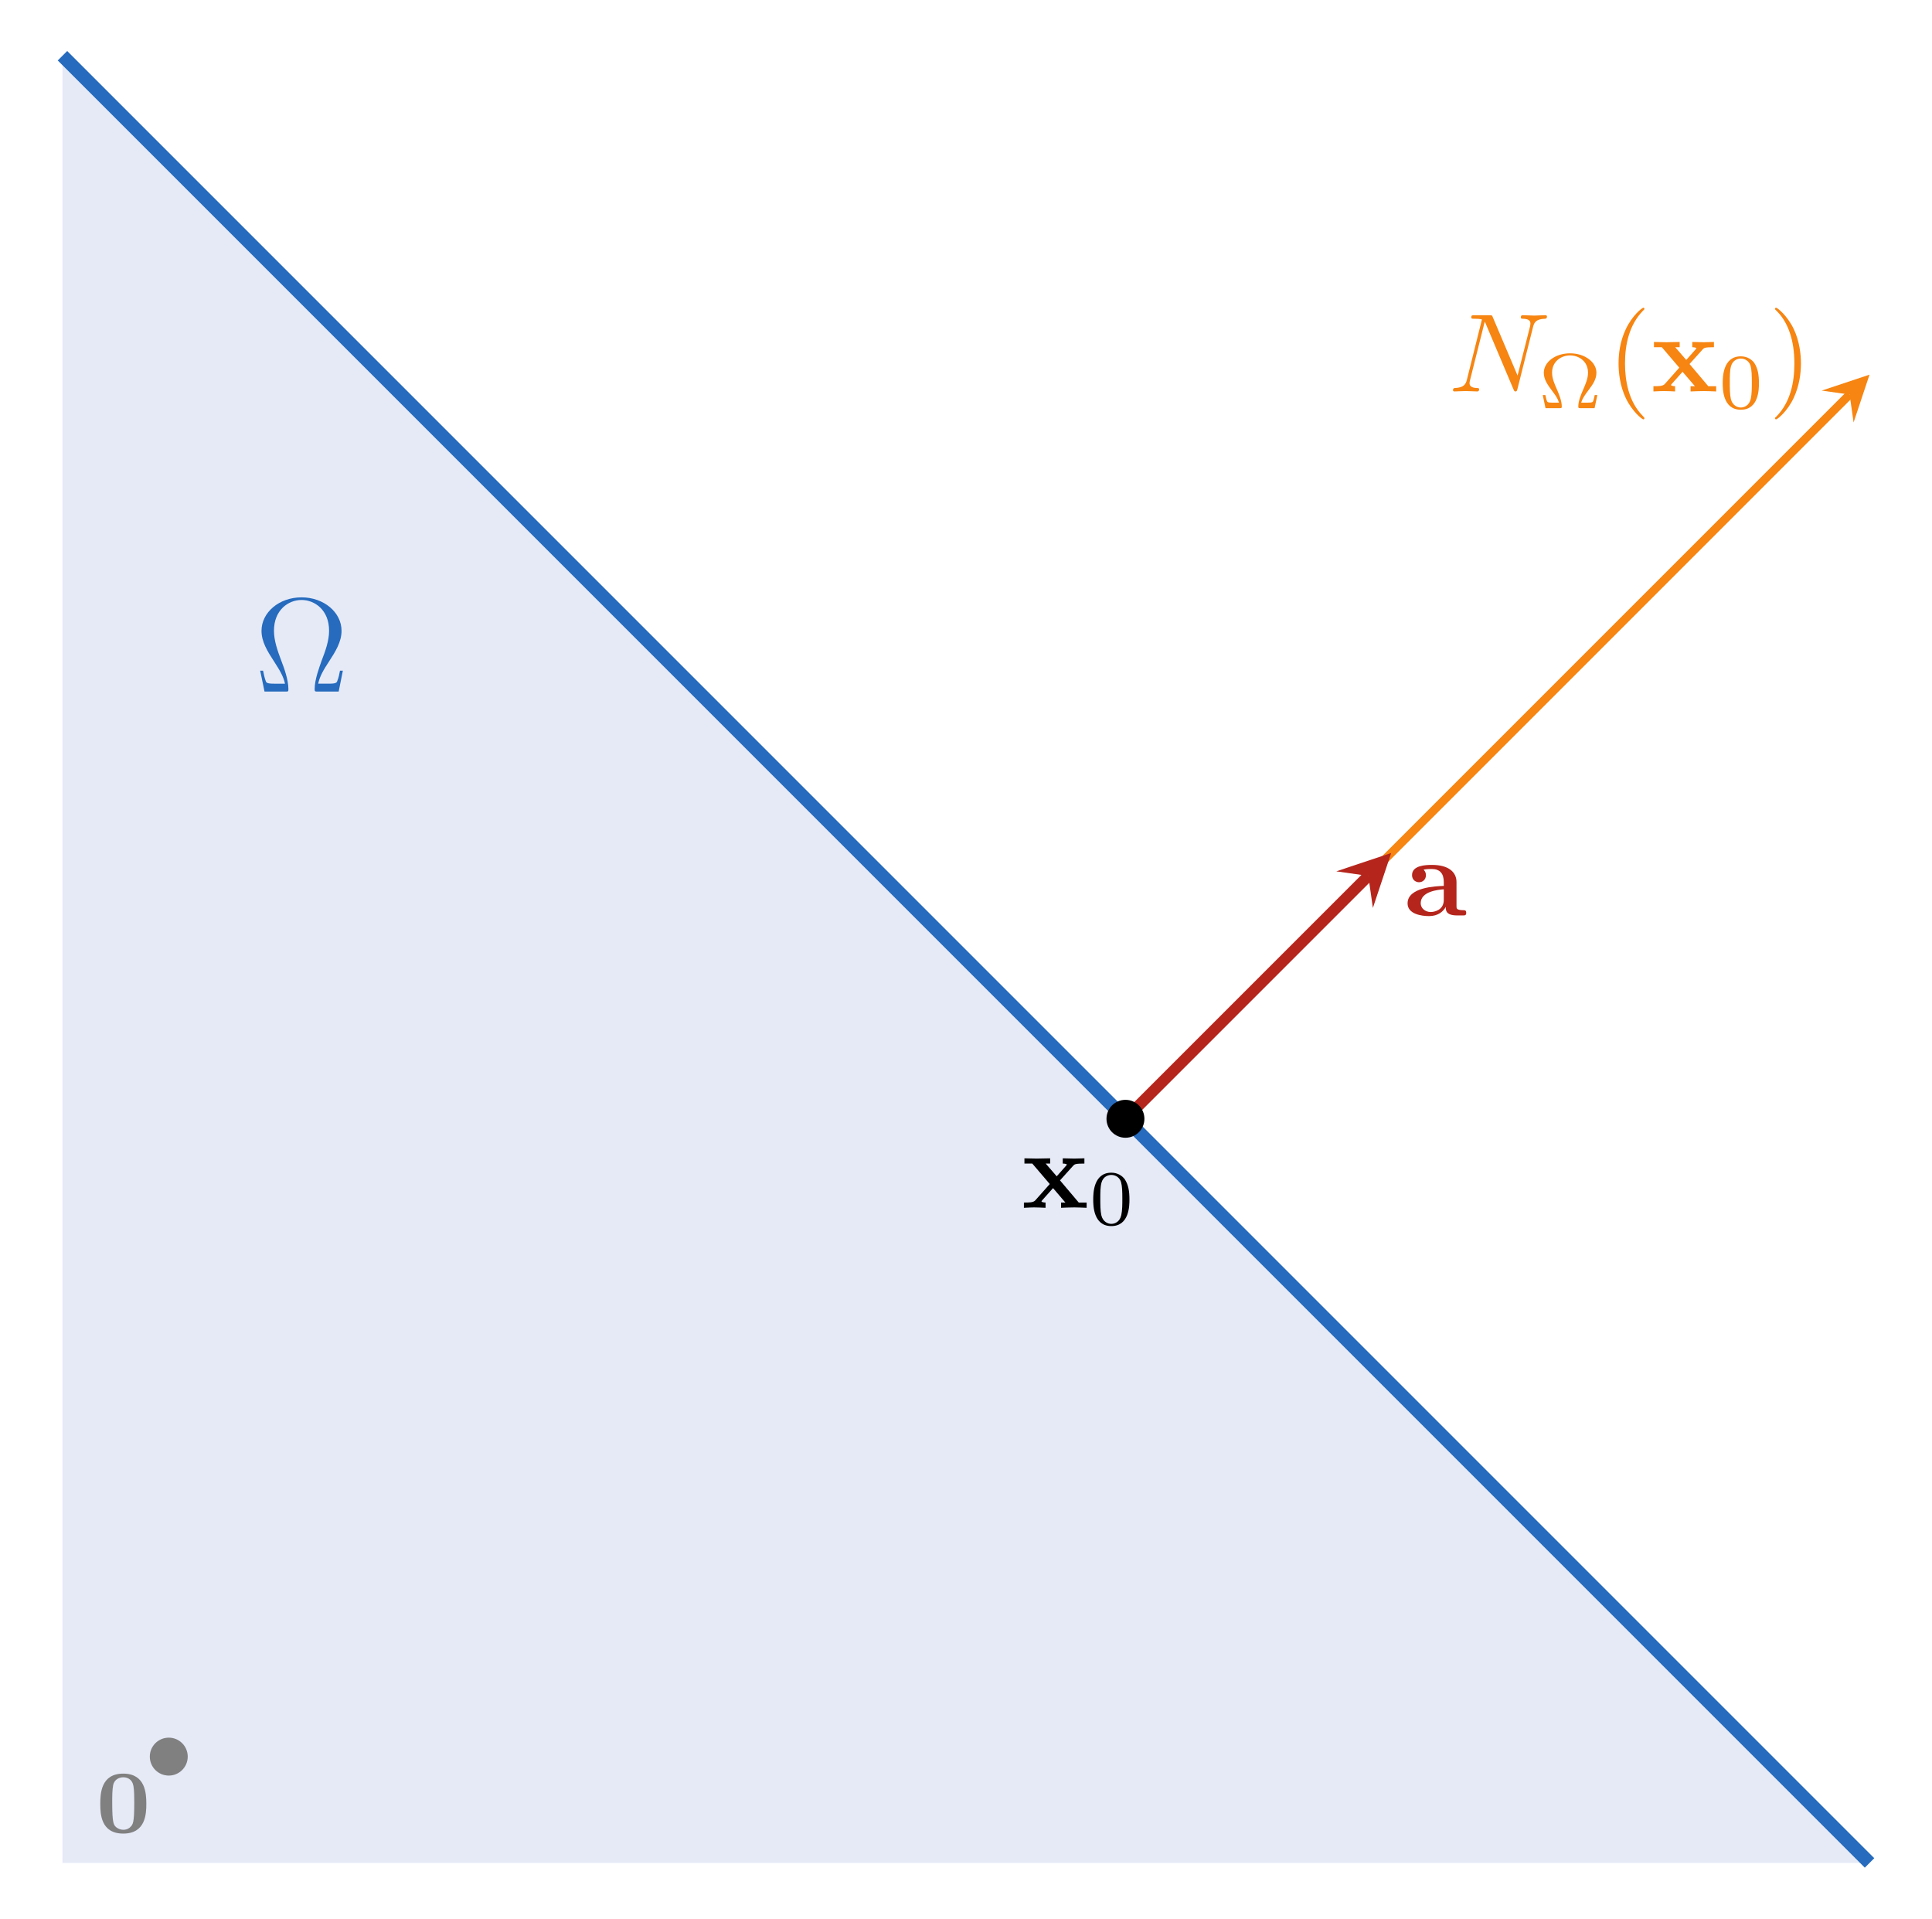
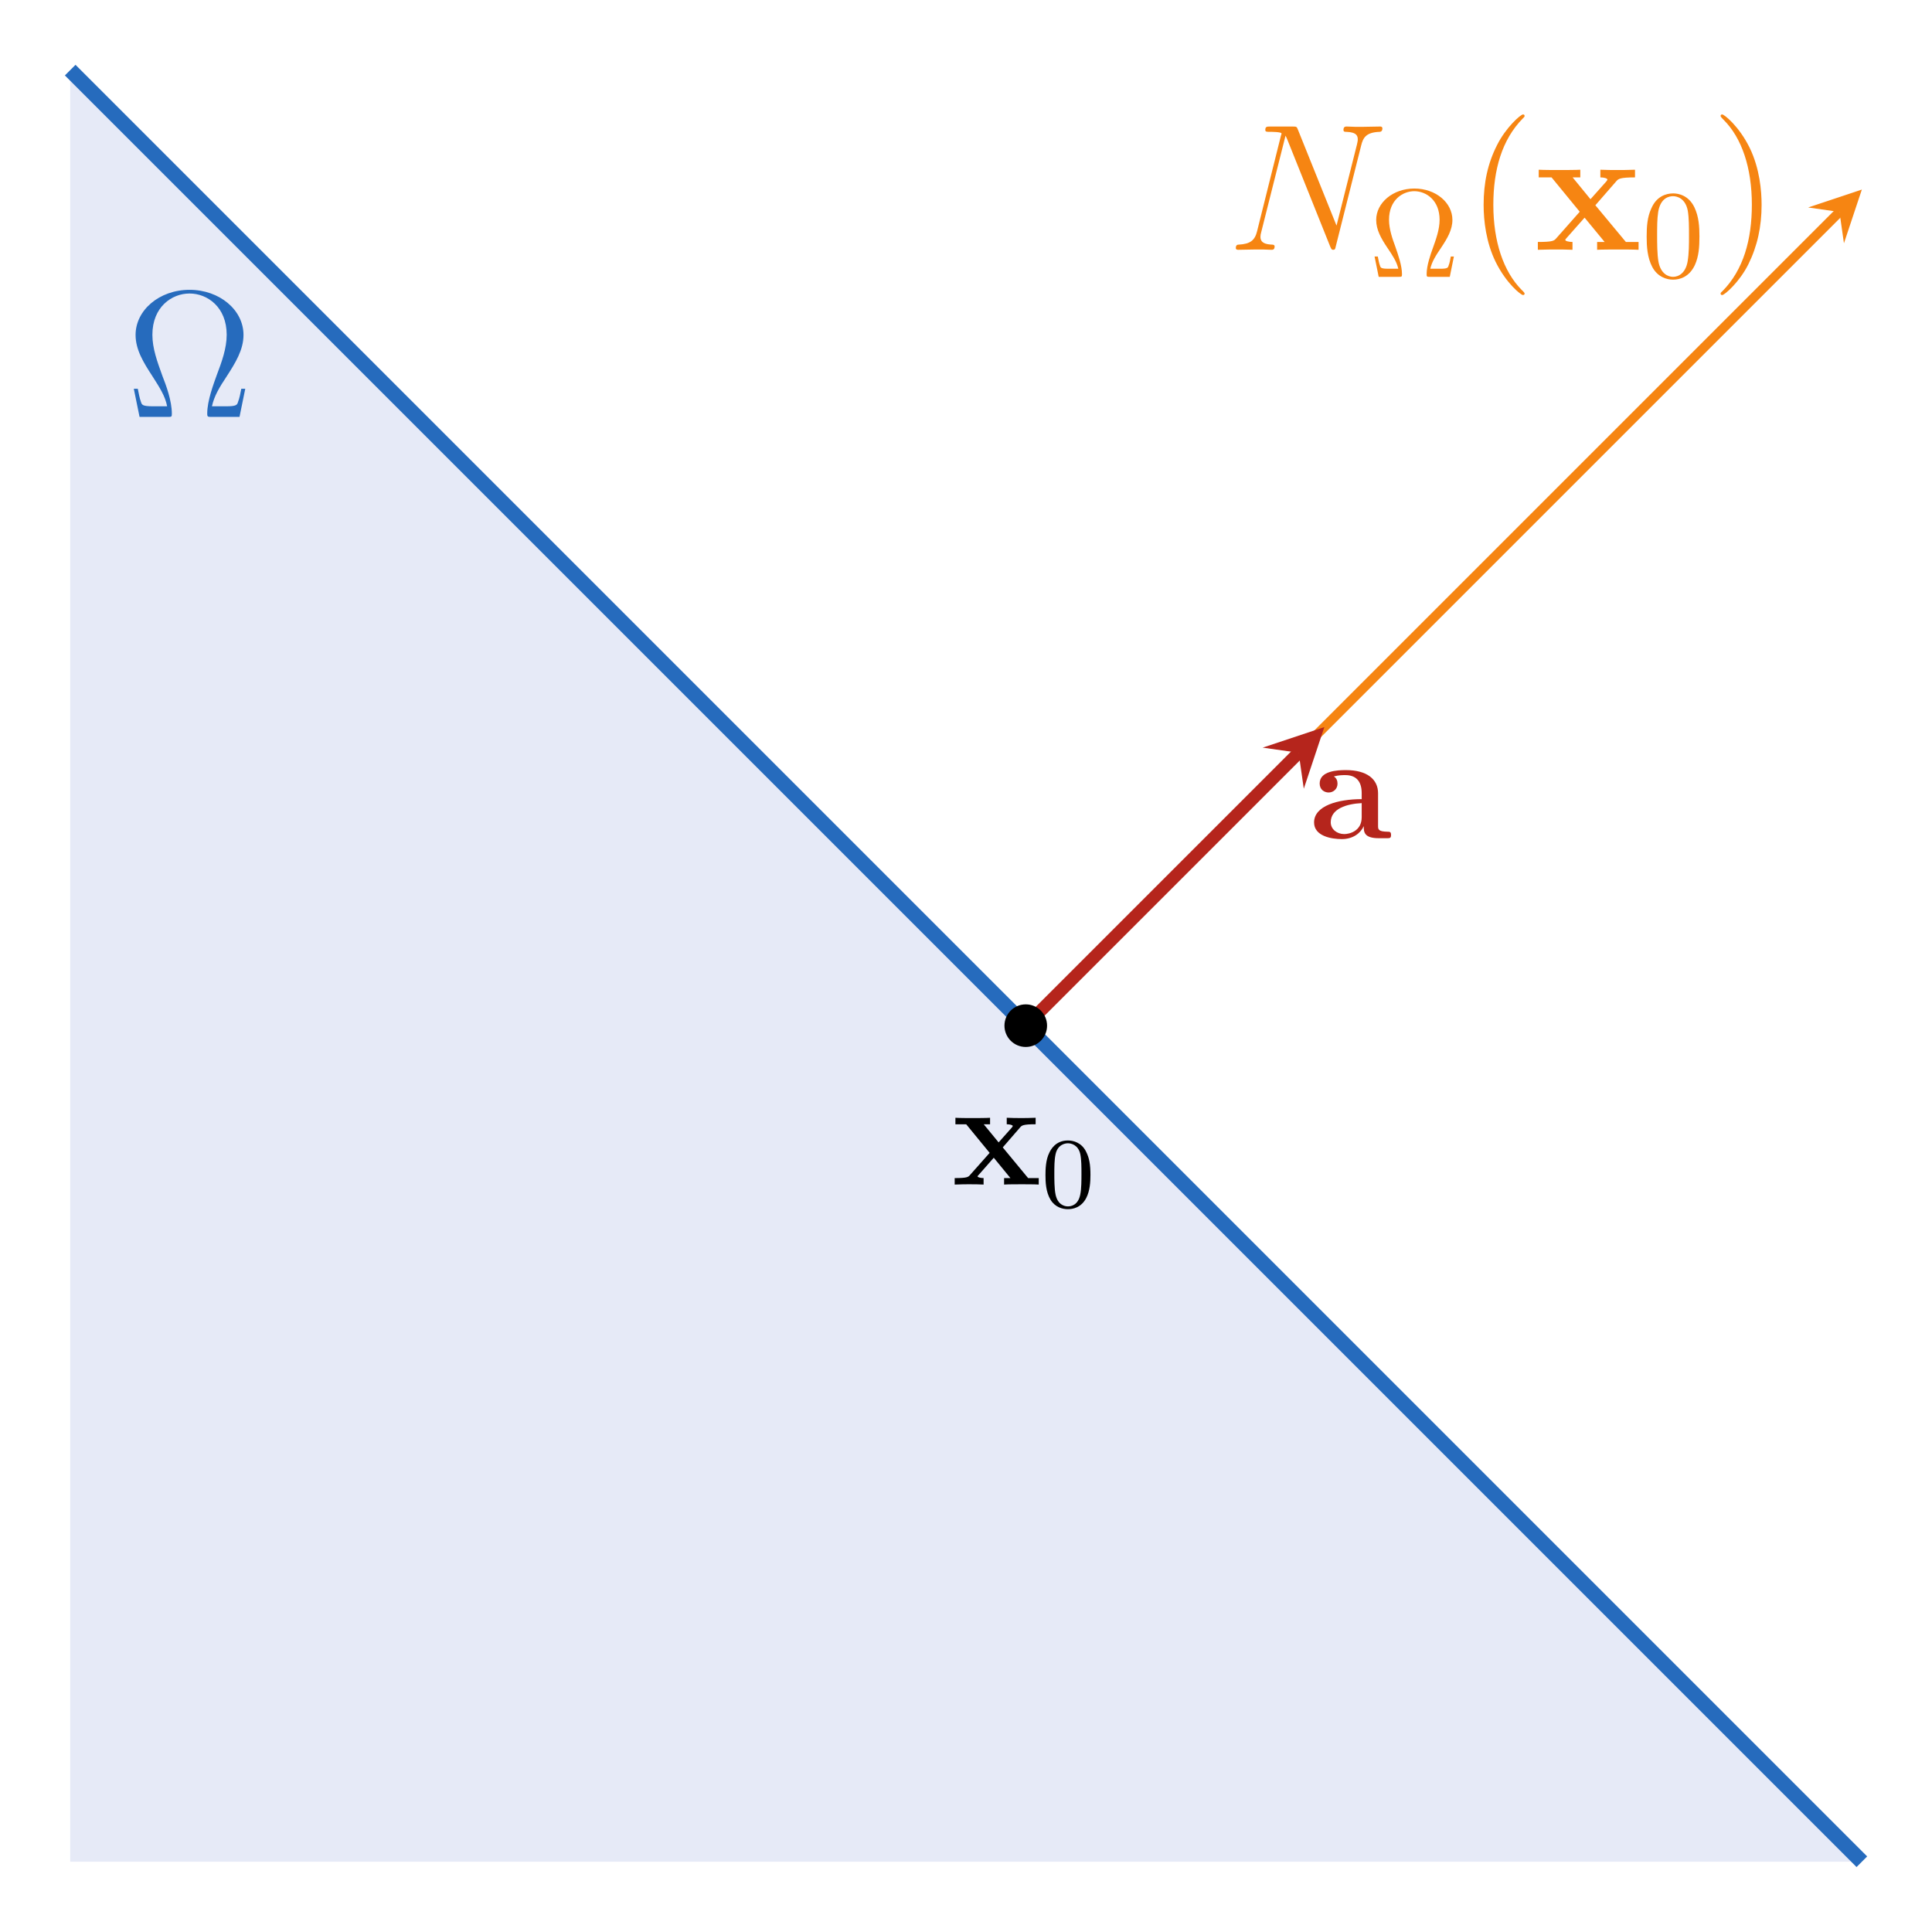
- <svg xmlns="http://www.w3.org/2000/svg" version="1.1" id="svg1" width="230.067" height="228.467" viewBox="0 0 230.067 228.467">
+ <svg xmlns="http://www.w3.org/2000/svg" version="1.1" id="svg1" width="204.747" height="203.947" viewBox="0 0 204.747 203.947">
  <defs id="defs1">
    <clipPath clipPathUnits="userSpaceOnUse" id="clipPath14">
-       <path d="M -140.242,131.413 H 54.026 V -29.979 H -140.242 Z" id="path14" />
+       <path d="M -117.922,128.125 H 76.344 V -33.267 H -117.922 Z" id="path14" />
    </clipPath>
    <clipPath clipPathUnits="userSpaceOnUse" id="clipPath17">
-       <path d="M -102.085,58.508 H 92.183 V -102.884 h -194.268 z" id="path17" />
+       <path d="M -96.023,53.825 H 98.243 V -107.567 H -96.023 Z" id="path17" />
    </clipPath>
  </defs>
  <g id="g1">
-     <path id="path1" d="M 0,161.392 C 0,161.392 161.392,0 161.392,0 161.392,0 0,0 0,0 Z" style="fill:#e6eaf7;fill-opacity:1;fill-rule:nonzero;stroke:none" transform="matrix(1.333333,0,0,-1.333333,7.438667,221.8253)" />
-     <path id="path2" d="M 0,161.392 161.392,0" style="fill:none;stroke:#266bbd;stroke-width:1.196;stroke-linecap:butt;stroke-linejoin:miter;stroke-miterlimit:10;stroke-dasharray:none;stroke-opacity:1" transform="matrix(1.333333,0,0,-1.333333,7.438667,221.8253)" />
-     <path id="path3" d="m 94.936,66.455 64.677,64.677" style="fill:none;stroke:#f68512;stroke-width:0.747;stroke-linecap:butt;stroke-linejoin:miter;stroke-miterlimit:10;stroke-dasharray:none;stroke-opacity:1" transform="matrix(1.333333,0,0,-1.333333,7.438667,221.8253)" />
-     <path id="path4" d="M 2.516,0 -1.509,2.012 0,0 -1.509,-2.012" style="fill:#f68512;fill-opacity:1;fill-rule:nonzero;stroke:none" transform="matrix(0.9428,-0.9428,-0.9428,-0.9428,220.256,46.98248)" />
-     <path id="path5" d="m 94.936,66.455 21.691,21.691" style="fill:none;stroke:#b5251c;stroke-width:0.996;stroke-linecap:butt;stroke-linejoin:miter;stroke-miterlimit:10;stroke-dasharray:none;stroke-opacity:1" transform="matrix(1.333333,0,0,-1.333333,7.438667,221.8253)" />
-     <path id="path6" d="M 2.889,0 -1.734,2.311 0,0 -1.734,-2.311" style="fill:#b5251c;fill-opacity:1;fill-rule:nonzero;stroke:none" transform="matrix(0.9428,-0.9428,-0.9428,-0.9428,162.9419,104.2966)" />
-     <path id="path7" d="M 7.909,-1.864 H 7.651 c -0.059,0.305 -0.117,0.621 -0.223,0.867 -0.059,0.199 -0.094,0.293 -0.785,0.293 h -0.938 C 5.847,-1.371 6.186,-1.946 6.679,-2.696 c 0.562,-0.867 1.113,-1.734 1.113,-2.73 0,-1.652 -1.582,-2.988 -3.574,-2.988 -2.004,0 -3.574,1.348 -3.574,2.988 0,0.984 0.539,1.84 1.102,2.707 0.504,0.785 0.855,1.348 0.996,2.016 H 1.792 c -0.691,0 -0.727,-0.094 -0.785,-0.281 C 0.913,-1.231 0.843,-1.582 0.784,-1.864 H 0.526 L 0.913,-2.578125e-4 h 1.852 c 0.258,0 0.281,0 0.281,-0.211 0,-0.855 -0.387,-1.898 -0.621,-2.508 -0.352,-0.938 -0.668,-1.816 -0.668,-2.719 0,-1.84 1.277,-2.742 2.461,-2.742 1.184,0 2.461,0.902 2.461,2.742 0,0.902 -0.328,1.805 -0.668,2.684 -0.199,0.574 -0.621,1.676 -0.621,2.531 0,0.223 0.035,0.223 0.305,0.223 h 1.84 z m 0,0" style="fill:#266bbd;fill-opacity:1;fill-rule:nonzero;stroke:none" aria-label="Ω" transform="matrix(1.333333,0,0,1.333333,30.28267,82.348)" />
-     <g id="g7" aria-label="N&#10;Ω&#10;(x&#10;0&#10;)" transform="matrix(1.333333,0,0,1.333333,172.5107,46.608)" clip-path="url(#clipPath14)">
-       <path id="path8" d="m 7.536,-5.753 c 0.094,-0.398 0.27,-0.715 1.066,-0.738 0.059,0 0.176,-0.012 0.176,-0.199 0,-0.012 0,-0.117 -0.129,-0.117 -0.328,0 -0.68,0.035 -1.008,0.035 -0.34,0 -0.691,-0.035 -1.02,-0.035 -0.059,0 -0.176,0 -0.176,0.199 0,0.117 0.094,0.117 0.176,0.117 0.574,0.012 0.68,0.211 0.68,0.434 0,0.035 -0.023,0.176 -0.023,0.211 l -1.125,4.43 -2.203,-5.191 c -0.07,-0.188 -0.082,-0.199 -0.316,-0.199 h -1.336 c -0.199,0 -0.281,0 -0.281,0.199 0,0.117 0.082,0.117 0.281,0.117 0.047,0 0.668,0 0.668,0.082 l -1.336,5.355 c -0.094,0.398 -0.27,0.715 -1.066,0.75 -0.059,0 -0.176,0 -0.176,0.199 0,0.07 0.047,0.105 0.129,0.105 0.316,0 0.668,-0.035 0.996,-0.035 0.34,0 0.703,0.035 1.031,0.035 0.047,0 0.176,0 0.176,-0.199 0,-0.105 -0.094,-0.105 -0.199,-0.105 -0.574,-0.023 -0.656,-0.246 -0.656,-0.445 0,-0.07 0.012,-0.117 0.035,-0.223 L 3.223,-6.233 c 0.035,0.059 0.035,0.082 0.082,0.176 l 2.484,5.871 c 0.07,0.164 0.094,0.188 0.188,0.188 0.105,0 0.105,-0.035 0.164,-0.211 z m 0,0" style="fill:#f68512;fill-opacity:1;fill-rule:nonzero;stroke:none" />
-       <path id="path9" d="m 13.278,0.323 h -0.234 c 0,0.023 -0.07,0.352 -0.129,0.504 -0.035,0.117 -0.059,0.176 -0.492,0.176 h -0.586 c 0.117,-0.398 0.316,-0.668 0.703,-1.184 0.352,-0.469 0.656,-0.926 0.656,-1.488 0,-0.938 -1.02,-1.734 -2.355,-1.734 -1.336,0 -2.344,0.797 -2.344,1.734 0,0.609 0.328,1.066 0.82,1.723 0.199,0.258 0.422,0.574 0.539,0.949 H 9.259 c -0.422,0 -0.445,-0.059 -0.48,-0.141 C 8.72,0.733 8.638,0.335 8.638,0.323 H 8.403 L 8.649,1.495 h 1.254 c 0.152,0 0.199,0 0.199,-0.152 0,-0.504 -0.258,-1.102 -0.398,-1.441 -0.27,-0.609 -0.469,-1.066 -0.469,-1.582 0,-0.984 0.797,-1.535 1.605,-1.535 0.82,0 1.605,0.551 1.605,1.535 0,0.527 -0.211,1.008 -0.445,1.547 -0.152,0.352 -0.422,0.961 -0.422,1.465 0,0.164 0.047,0.164 0.199,0.164 h 1.254 z m 0,0" style="fill:#f68512;fill-opacity:1;fill-rule:nonzero;stroke:none" />
-       <path id="path10" d="m 17.482,2.392 c 0,-0.035 0,-0.047 -0.164,-0.223 -1.242,-1.254 -1.57,-3.129 -1.57,-4.664 0,-1.723 0.387,-3.457 1.605,-4.711 0.129,-0.117 0.129,-0.129 0.129,-0.164 0,-0.07 -0.035,-0.105 -0.094,-0.105 -0.105,0 -0.996,0.68 -1.582,1.945 -0.516,1.102 -0.633,2.203 -0.633,3.035 0,0.785 0.117,1.992 0.656,3.117 0.598,1.219 1.453,1.875 1.559,1.875 0.059,0 0.094,-0.035 0.094,-0.105 z m 0,0" style="fill:#f68512;fill-opacity:1;fill-rule:nonzero;stroke:none" />
-       <path id="path11" d="m 21.511,-2.448 1.172,-1.301 c 0.129,-0.141 0.188,-0.199 1.008,-0.199 v -0.469 c -0.34,0.012 -0.867,0.023 -0.914,0.023 -0.246,0 -0.75,-0.023 -1.02,-0.023 v 0.469 c 0.129,0 0.258,0.012 0.375,0.082 -0.047,0.059 -0.047,0.082 -0.082,0.117 l -0.832,0.938 -0.984,-1.137 h 0.398 v -0.469 c -0.258,0 -0.879,0.023 -1.207,0.023 -0.316,0 -0.762,-0.023 -1.09,-0.023 v 0.469 h 0.703 l 1.559,1.828 -1.301,1.465 c -0.176,0.188 -0.527,0.188 -1.008,0.188 v 0.469 c 0.34,-0.023 0.867,-0.035 0.914,-0.035 0.246,0 0.82,0.023 1.02,0.035 v -0.469 c -0.176,0 -0.363,-0.047 -0.363,-0.105 0,-0.012 0,-0.023 0.07,-0.105 l 0.961,-1.078 1.102,1.289 h -0.387 v 0.469 c 0.258,-0.012 0.867,-0.035 1.195,-0.035 0.316,0 0.762,0.023 1.09,0.035 v -0.469 h -0.703 z m 0,0" style="fill:#f68512;fill-opacity:1;fill-rule:nonzero;stroke:none" />
-       <path id="path12" d="m 27.71,-0.731 c 0,-0.762 -0.094,-1.312 -0.41,-1.805 -0.223,-0.316 -0.645,-0.598 -1.207,-0.598 -1.617,0 -1.617,1.898 -1.617,2.402 0,0.504 0,2.367 1.617,2.367 1.617,0 1.617,-1.863 1.617,-2.367 z M 26.093,1.437 c -0.316,0 -0.75,-0.188 -0.891,-0.762 -0.094,-0.41 -0.094,-0.984 -0.094,-1.5 0,-0.504 0,-1.031 0.105,-1.418 0.152,-0.551 0.598,-0.691 0.879,-0.691 0.375,0 0.738,0.223 0.867,0.633 0.105,0.375 0.117,0.879 0.117,1.477 0,0.516 0,1.043 -0.094,1.477 C 26.843,1.284 26.374,1.437 26.093,1.437 Z m 0,0" style="fill:#f68512;fill-opacity:1;fill-rule:nonzero;stroke:none" />
-       <path id="path13" d="m 31.463,-2.495 c 0,-0.773 -0.117,-1.98 -0.656,-3.105 -0.598,-1.219 -1.465,-1.875 -1.559,-1.875 -0.059,0 -0.105,0.047 -0.105,0.105 0,0.035 0,0.047 0.199,0.234 0.973,0.984 1.535,2.566 1.535,4.641 0,1.711 -0.363,3.457 -1.594,4.723 -0.141,0.117 -0.141,0.129 -0.141,0.164 0,0.059 0.047,0.105 0.105,0.105 0.094,0 0.996,-0.68 1.582,-1.945 0.504,-1.102 0.633,-2.203 0.633,-3.047 z m 0,0" style="fill:#f68512;fill-opacity:1;fill-rule:nonzero;stroke:none" />
+     <path id="path1" d="M 0,142.405 C 0,142.405 142.405,0 142.405,0 142.405,0 0,0 0,0 Z" style="fill:#e6eaf7;fill-opacity:1;fill-rule:nonzero;stroke:none" transform="matrix(1.333333,0,0,-1.333333,7.44,197.3053)" />
+     <path id="path2" d="M 0,142.405 142.405,0" style="fill:none;stroke:#266bbd;stroke-width:1.196;stroke-linecap:butt;stroke-linejoin:miter;stroke-miterlimit:10;stroke-dasharray:none;stroke-opacity:1" transform="matrix(1.333333,0,0,-1.333333,7.44,197.3053)" />
+     <path id="path3" d="m 75.949,66.455 64.677,64.677" style="fill:none;stroke:#f68512;stroke-width:0.747;stroke-linecap:butt;stroke-linejoin:miter;stroke-miterlimit:10;stroke-dasharray:none;stroke-opacity:1" transform="matrix(1.333333,0,0,-1.333333,7.44,197.3053)" />
+     <path id="path4" d="M 2.516,0 -1.509,2.012 0,0 -1.509,-2.012" style="fill:#f68512;fill-opacity:1;fill-rule:nonzero;stroke:none" transform="matrix(0.9428,-0.9428,-0.9428,-0.9428,194.941,22.46248)" />
+     <path id="path5" d="m 75.949,66.455 21.691,21.691" style="fill:none;stroke:#b5251c;stroke-width:0.996;stroke-linecap:butt;stroke-linejoin:miter;stroke-miterlimit:10;stroke-dasharray:none;stroke-opacity:1" transform="matrix(1.333333,0,0,-1.333333,7.44,197.3053)" />
+     <path id="path6" d="M 2.889,0 -1.734,2.311 0,0 -1.734,-2.311" style="fill:#b5251c;fill-opacity:1;fill-rule:nonzero;stroke:none" transform="matrix(0.9428,-0.9428,-0.9428,-0.9428,137.6269,79.7766)" />
+     <path id="path7" d="M 9.493,-2.239 H 9.177 c -0.07,0.375 -0.141,0.75 -0.258,1.043 -0.07,0.234 -0.105,0.352 -0.938,0.352 H 6.845 c 0.176,-0.809 0.586,-1.5 1.172,-2.379 0.68,-1.055 1.336,-2.098 1.336,-3.293 0,-1.98 -1.898,-3.586 -4.289,-3.586 -2.414,0 -4.289,1.629 -4.289,3.586 0,1.184 0.645,2.215 1.324,3.258 0.598,0.938 1.031,1.605 1.184,2.414 h -1.125 c -0.832,0 -0.879,-0.117 -0.949,-0.328 -0.117,-0.305 -0.188,-0.727 -0.258,-1.066 H 0.634 L 1.091,-3.046875e-4 h 2.227 c 0.316,0 0.34,0 0.34,-0.258 0,-1.02 -0.457,-2.262 -0.75,-3 -0.41,-1.137 -0.797,-2.18 -0.797,-3.27 0,-2.203 1.535,-3.281 2.953,-3.281 1.418,0 2.953,1.078 2.953,3.281 0,1.09 -0.398,2.168 -0.797,3.223 -0.246,0.691 -0.75,2.016 -0.75,3.035 0,0.27 0.047,0.27 0.363,0.27 h 2.203 z m 0,0" style="fill:#266bbd;fill-opacity:1;fill-rule:nonzero;stroke:none" aria-label="Ω" transform="matrix(1.333333,0,0,1.333333,13.33467,44.184)" />
+     <g id="g7" aria-label="N&#10;Ω&#10;(x&#10;0&#10;)" transform="matrix(1.333333,0,0,1.333333,130.0947,26.472)" clip-path="url(#clipPath14)">
+       <path id="path8" d="m 10.617,-8.285 c 0.152,-0.621 0.387,-1.055 1.477,-1.09 0.047,0 0.211,-0.023 0.211,-0.27 0,-0.152 -0.129,-0.152 -0.188,-0.152 -0.281,0 -1.02,0.023 -1.301,0.023 h -0.691 c -0.199,0 -0.457,-0.023 -0.656,-0.023 -0.094,0 -0.258,0 -0.258,0.27 0,0.152 0.117,0.152 0.211,0.152 0.867,0.023 0.926,0.352 0.926,0.609 0,0.129 -0.023,0.176 -0.059,0.375 l -1.629,6.469 -3.07,-7.629 c -0.094,-0.234 -0.105,-0.246 -0.422,-0.246 H 3.409 c -0.281,0 -0.41,0 -0.41,0.27 0,0.152 0.094,0.152 0.375,0.152 0.07,0 0.914,0 0.914,0.129 0,0.023 -0.023,0.141 -0.047,0.176 l -1.898,7.605 c -0.176,0.703 -0.527,1.008 -1.465,1.055 -0.07,0 -0.223,0.012 -0.223,0.27 0,0.141 0.152,0.141 0.188,0.141 0.293,0 1.02,-0.023 1.312,-0.023 H 2.835 c 0.199,0 0.445,0.023 0.645,0.023 0.105,0 0.258,0 0.258,-0.27 0,-0.129 -0.141,-0.141 -0.199,-0.141 -0.469,-0.023 -0.926,-0.105 -0.926,-0.621 0,-0.117 0.023,-0.246 0.059,-0.363 l 1.934,-7.676 c 0.082,0.152 0.082,0.176 0.141,0.305 l 3.41,8.508 c 0.082,0.176 0.105,0.258 0.234,0.258 0.141,0 0.164,-0.047 0.211,-0.281 z m 0,0" style="fill:#f68512;fill-opacity:1;fill-rule:nonzero;stroke:none" />
+       <path id="path9" d="M 17.988,0.534 H 17.741 c -0.047,0.258 -0.082,0.492 -0.176,0.727 -0.047,0.164 -0.082,0.246 -0.656,0.246 H 16.113 C 16.241,0.944 16.546,0.463 16.991,-0.193 c 0.469,-0.703 0.879,-1.395 0.879,-2.18 0,-1.383 -1.336,-2.496 -3.023,-2.496 -1.711,0 -3.035,1.137 -3.035,2.496 0,0.785 0.398,1.477 0.867,2.18 0.445,0.656 0.762,1.137 0.891,1.699 H 12.773 c -0.574,0 -0.609,-0.082 -0.656,-0.234 C 12.034,1.049 11.988,0.792 11.941,0.534 h -0.258 l 0.328,1.617 h 1.594 c 0.223,0 0.258,0 0.258,-0.211 0,-0.691 -0.316,-1.57 -0.539,-2.215 -0.211,-0.574 -0.492,-1.359 -0.492,-2.109 0,-1.594 1.102,-2.273 2.004,-2.273 0.961,0 2.016,0.727 2.016,2.273 0,0.75 -0.27,1.512 -0.562,2.32 -0.152,0.422 -0.469,1.313 -0.469,2.004 0,0.211 0.035,0.211 0.258,0.211 h 1.582 z m 0,0" style="fill:#f68512;fill-opacity:1;fill-rule:nonzero;stroke:none" />
+       <path id="path10" d="m 23.607,3.481 c 0,-0.035 0,-0.07 -0.246,-0.305 -1.43,-1.453 -2.238,-3.82 -2.238,-6.75 0,-2.777 0.68,-5.18 2.344,-6.867 0.141,-0.129 0.141,-0.164 0.141,-0.199 0,-0.094 -0.07,-0.117 -0.129,-0.117 -0.188,0 -1.359,1.031 -2.062,2.437 -0.738,1.453 -1.066,2.988 -1.066,4.746 0,1.277 0.199,2.988 0.949,4.523 0.844,1.723 2.016,2.648 2.18,2.648 0.059,0 0.129,-0.023 0.129,-0.117 z m 0,0" style="fill:#f68512;fill-opacity:1;fill-rule:nonzero;stroke:none" />
+       <path id="path11" d="m 29.232,-3.539 1.664,-1.91 c 0.164,-0.188 0.293,-0.305 1.488,-0.305 v -0.609 c -0.809,0.023 -0.832,0.023 -1.324,0.023 -0.422,0 -1.031,0 -1.43,-0.023 v 0.609 c 0.27,0 0.562,0.07 0.562,0.176 0,0.023 -0.07,0.129 -0.094,0.152 l -1.254,1.406 -1.418,-1.734 h 0.609 v -0.609 c -0.328,0.023 -1.312,0.023 -1.699,0.023 -0.422,0 -1.207,0 -1.605,-0.023 v 0.609 h 1.02 l 2.238,2.73 -1.863,2.109 c -0.176,0.199 -0.27,0.293 -1.465,0.293 V 4.921875e-4 C 25.517,-0.023 25.552,-0.023 25.997,-0.023 c 0.41,0 1.02,0 1.418,0.023 V -0.621 c -0.27,0 -0.574,-0.07 -0.574,-0.164 0,-0.023 0,-0.035 0.105,-0.152 l 1.43,-1.617 1.594,1.934 H 29.372 V 4.921875e-4 C 29.712,-0.023 30.673,-0.023 31.072,-0.023 c 0.434,0 1.195,0 1.594,0.023 V -0.621 h -1.008 z m 0,0" style="fill:#f68512;fill-opacity:1;fill-rule:nonzero;stroke:none" />
+       <path id="path12" d="m 37.505,-1.037 c 0,-0.797 -0.047,-1.594 -0.398,-2.332 -0.457,-0.961 -1.277,-1.113 -1.688,-1.113 -0.598,0 -1.336,0.258 -1.734,1.184 -0.328,0.691 -0.375,1.465 -0.375,2.262 0,0.75 0.047,1.641 0.445,2.402 0.434,0.809 1.16,1.008 1.652,1.008 0.539,0 1.289,-0.211 1.734,-1.16 0.316,-0.691 0.363,-1.465 0.363,-2.25 z m -2.098,3.188 c -0.387,0 -0.984,-0.246 -1.16,-1.207 -0.105,-0.598 -0.105,-1.512 -0.105,-2.098 0,-0.645 0,-1.301 0.082,-1.84 0.188,-1.184 0.926,-1.266 1.184,-1.266 0.328,0 0.984,0.176 1.172,1.16 0.094,0.562 0.094,1.312 0.094,1.945 0,0.75 0,1.418 -0.105,2.063 C 36.415,1.846 35.853,2.151 35.408,2.151 Z m 0,0" style="fill:#f68512;fill-opacity:1;fill-rule:nonzero;stroke:none" />
+       <path id="path13" d="m 42.445,-3.574 c 0,-1.09 -0.141,-2.871 -0.949,-4.535 -0.844,-1.711 -2.016,-2.648 -2.18,-2.648 -0.059,0 -0.129,0.023 -0.129,0.117 0,0.035 0,0.07 0.246,0.316 1.441,1.441 2.238,3.809 2.238,6.738 0,2.777 -0.668,5.18 -2.332,6.867 -0.152,0.129 -0.152,0.164 -0.152,0.199 0,0.094 0.07,0.117 0.129,0.117 0.188,0 1.371,-1.031 2.074,-2.438 0.727,-1.465 1.055,-3.012 1.055,-4.734 z m 0,0" style="fill:#f68512;fill-opacity:1;fill-rule:nonzero;stroke:none" />
    </g>
-     <g id="g14" aria-label="x&#10;0" transform="matrix(1.333333,0,0,1.333333,121.6347,143.8147)" clip-path="url(#clipPath17)">
-       <path id="path15" d="m 3.444,-2.448 1.172,-1.301 c 0.129,-0.141 0.188,-0.199 1.008,-0.199 v -0.469 c -0.34,0.012 -0.867,0.023 -0.914,0.023 -0.246,0 -0.75,-0.023 -1.02,-0.023 v 0.469 c 0.129,0 0.258,0.012 0.375,0.082 -0.047,0.059 -0.047,0.082 -0.082,0.117 l -0.832,0.938 -0.984,-1.137 h 0.398 v -0.469 c -0.258,0 -0.879,0.023 -1.207,0.023 -0.316,0 -0.762,-0.023 -1.09,-0.023 v 0.469 h 0.703 l 1.559,1.828 -1.301,1.465 c -0.176,0.188 -0.527,0.188 -1.008,0.188 v 0.469 c 0.34,-0.023 0.867,-0.035 0.914,-0.035 0.246,0 0.82,0.023 1.02,0.035 v -0.469 c -0.176,0 -0.363,-0.047 -0.363,-0.105 0,-0.012 0,-0.023 0.07,-0.105 L 2.823,-1.757 3.924,-0.467 H 3.538 v 0.469 c 0.258,-0.012 0.867,-0.035 1.195,-0.035 0.316,0 0.762,0.023 1.09,0.035 v -0.469 h -0.703 z m 0,0" style="fill:#000000;fill-opacity:1;fill-rule:nonzero;stroke:none" />
-       <path id="path16" d="m 9.646,-0.731 c 0,-0.762 -0.094,-1.313 -0.41,-1.805 -0.223,-0.316 -0.645,-0.598 -1.207,-0.598 -1.617,0 -1.617,1.898 -1.617,2.402 0,0.504 0,2.367 1.617,2.367 1.617,0 1.617,-1.863 1.617,-2.367 z M 8.029,1.437 c -0.316,0 -0.75,-0.188 -0.891,-0.762 -0.094,-0.41 -0.094,-0.984 -0.094,-1.5 0,-0.504 0,-1.031 0.105,-1.418 0.152,-0.551 0.598,-0.691 0.879,-0.691 0.375,0 0.738,0.223 0.867,0.633 0.105,0.375 0.117,0.879 0.117,1.477 0,0.516 0,1.043 -0.094,1.477 C 8.779,1.285 8.31,1.437 8.029,1.437 Z m 0,0" style="fill:#000000;fill-opacity:1;fill-rule:nonzero;stroke:none" />
+     <g id="g14" aria-label="x&#10;0" transform="matrix(1.333333,0,0,1.333333,100.896,125.5387)" clip-path="url(#clipPath17)">
+       <path id="path15" d="m 4.03,-2.953 1.383,-1.594 c 0.129,-0.152 0.234,-0.246 1.23,-0.246 v -0.516 c -0.668,0.023 -0.691,0.023 -1.102,0.023 -0.34,0 -0.855,0 -1.195,-0.023 v 0.516 c 0.234,0 0.48,0.059 0.48,0.141 0,0.023 -0.059,0.105 -0.082,0.129 l -1.043,1.172 -1.184,-1.441 h 0.504 v -0.516 c -0.27,0.023 -1.09,0.023 -1.406,0.023 -0.363,0 -1.008,0 -1.348,-0.023 v 0.516 H 1.124 l 1.863,2.273 -1.559,1.758 c -0.141,0.164 -0.223,0.246 -1.219,0.246 V 2.96875e-4 c 0.727,-0.023 0.75,-0.023 1.113,-0.023 0.352,0 0.855,0 1.184,0.023 V -0.515 c -0.223,0 -0.48,-0.059 -0.48,-0.141 0,-0.012 0,-0.023 0.094,-0.117 L 3.315,-2.133 4.64,-0.515 H 4.136 V 2.96875e-4 c 0.281,-0.023 1.09,-0.023 1.418,-0.023 0.363,0 0.996,0 1.336,0.023 V -0.515 h -0.844 z m 0,0" style="fill:#000000;fill-opacity:1;fill-rule:nonzero;stroke:none" />
+       <path id="path16" d="m 11,-0.75 c 0,-0.855 -0.094,-1.371 -0.352,-1.875 -0.352,-0.703 -0.996,-0.879 -1.441,-0.879 -0.996,0 -1.371,0.75 -1.477,0.973 -0.293,0.574 -0.305,1.371 -0.305,1.781 0,0.527 0.023,1.336 0.41,1.969 0.363,0.586 0.949,0.738 1.371,0.738 0.387,0 1.066,-0.117 1.465,-0.902 0.293,-0.574 0.328,-1.289 0.328,-1.805 z M 9.207,1.735 c -0.27,0 -0.82,-0.129 -0.984,-0.961 -0.094,-0.457 -0.094,-1.207 -0.094,-1.617 0,-0.551 0,-1.113 0.094,-1.547 0.164,-0.809 0.785,-0.891 0.984,-0.891 0.27,0 0.82,0.129 0.984,0.855 0.094,0.445 0.094,1.043 0.094,1.582 0,0.469 0,1.184 -0.094,1.629 C 10.027,1.629 9.476,1.735 9.207,1.735 Z m 0,0" style="fill:#000000;fill-opacity:1;fill-rule:nonzero;stroke:none" />
    </g>
-     <path id="path18" d="m 3.727,-0.763 c 0,0.305 0,0.762 1.031,0.762 h 0.48 c 0.199,0 0.316,0 0.316,-0.234 0,-0.234 -0.129,-0.234 -0.258,-0.234 -0.609,-0.012 -0.609,-0.141 -0.609,-0.363 V -2.978 c 0,-0.891 -0.703,-1.535 -2.191,-1.535 -0.562,0 -1.781,0.035 -1.781,0.914 0,0.445 0.352,0.633 0.621,0.633 0.305,0 0.621,-0.211 0.621,-0.633 0,-0.293 -0.188,-0.469 -0.211,-0.492 0.281,-0.059 0.598,-0.059 0.715,-0.059 0.75,0 1.09,0.41 1.09,1.172 v 0.34 c -0.703,0.023 -3.234,0.117 -3.234,1.559 0,0.961 1.242,1.137 1.922,1.137 0.797,0 1.266,-0.41 1.488,-0.82 z M 3.551,-2.333 v 0.949 c 0,0.949 -0.914,1.078 -1.16,1.078 -0.504,0 -0.902,-0.34 -0.902,-0.785 0,-1.066 1.57,-1.207 2.062,-1.242 z m 0,0" style="fill:#b5251c;fill-opacity:1;fill-rule:nonzero;stroke:none" aria-label="a" transform="matrix(1.333333,0,0,1.333333,167.1947,109.0053)" />
-     <path id="path19" d="m 4.499,-2.544 c 0,-0.926 -0.082,-2.695 -2.062,-2.695 -1.992,0 -2.051,1.793 -2.051,2.695 0,0.891 0.047,2.66 2.051,2.66 2.004,0 2.062,-1.77 2.062,-2.66 z m -2.062,2.32 c -0.211,0 -0.434,-0.082 -0.609,-0.211 -0.246,-0.223 -0.375,-0.34 -0.375,-2.203 0,-0.574 0,-1.16 0.082,-1.559 0.105,-0.562 0.598,-0.715 0.902,-0.715 0.188,0 0.797,0.047 0.914,0.809 0.07,0.387 0.07,0.996 0.07,1.465 0,1.828 -0.117,1.934 -0.363,2.18 -0.059,0.07 -0.281,0.234 -0.621,0.234 z m 0,0" style="fill:#808080;fill-opacity:1;fill-rule:nonzero;stroke:none" aria-label="0" transform="matrix(1.333333,0,0,1.333333,11.42667,218.1773)" />
-     <path id="path20" d="m 96.431,66.455 c 0,0.825 -0.669,1.494 -1.494,1.494 -0.825,0 -1.494,-0.669 -1.494,-1.494 0,-0.825 0.669,-1.494 1.494,-1.494 0.825,0 1.494,0.669 1.494,1.494 z" style="fill:#000000;fill-opacity:1;fill-rule:nonzero;stroke:#000000;stroke-width:0.399;stroke-linecap:butt;stroke-linejoin:miter;stroke-miterlimit:10;stroke-dasharray:none;stroke-opacity:1" transform="matrix(1.333333,0,0,-1.333333,7.438667,221.8253)" />
-     <path id="path21" d="m 10.988,9.494 c 0,0.825 -0.669,1.494 -1.494,1.494 -0.825,0 -1.494,-0.669 -1.494,-1.494 0,-0.825 0.669,-1.494 1.494,-1.494 0.825,0 1.494,0.669 1.494,1.494 z" style="fill:#808080;fill-opacity:1;fill-rule:nonzero;stroke:#808080;stroke-width:0.399;stroke-linecap:butt;stroke-linejoin:miter;stroke-miterlimit:10;stroke-dasharray:none;stroke-opacity:1" transform="matrix(1.333333,0,0,-1.333333,7.438667,221.8253)" />
+     <path id="path18" d="m 5.496,-3.573 c 0,-1.102 -0.867,-1.84 -2.555,-1.84 -0.668,0 -2.086,0.059 -2.086,1.066 0,0.504 0.387,0.715 0.715,0.715 0.352,0 0.703,-0.258 0.703,-0.703 0,-0.234 -0.082,-0.445 -0.293,-0.574 0.398,-0.105 0.68,-0.105 0.914,-0.105 0.809,0 1.301,0.445 1.301,1.43 v 0.48 c -1.887,0 -3.785,0.527 -3.785,1.852 0,1.09 1.383,1.324 2.203,1.324 0.926,0 1.512,-0.504 1.746,-1.031 0,0.445 0,0.961 1.207,0.961 h 0.609 c 0.258,0 0.352,0 0.352,-0.258 0,-0.258 -0.105,-0.258 -0.281,-0.258 -0.75,-0.012 -0.75,-0.199 -0.75,-0.48 z m -1.301,1.91 c 0,1.125 -1.008,1.336 -1.383,1.336 -0.586,0 -1.078,-0.387 -1.078,-0.938 0,-1.09 1.289,-1.465 2.461,-1.523 z m 0,0" style="fill:#b5251c;fill-opacity:1;fill-rule:nonzero;stroke:none" aria-label="a" transform="matrix(1.333333,0,0,1.333333,138.7147,88.83067)" />
+     <path id="path19" d="m 77.444,66.455 c 0,0.825 -0.669,1.494 -1.494,1.494 -0.825,0 -1.494,-0.669 -1.494,-1.494 0,-0.825 0.669,-1.494 1.494,-1.494 0.825,0 1.494,0.669 1.494,1.494 z" style="fill:#000000;fill-opacity:1;fill-rule:nonzero;stroke:#000000;stroke-width:0.399;stroke-linecap:butt;stroke-linejoin:miter;stroke-miterlimit:10;stroke-dasharray:none;stroke-opacity:1" transform="matrix(1.333333,0,0,-1.333333,7.44,197.3053)" />
  </g>
</svg>
